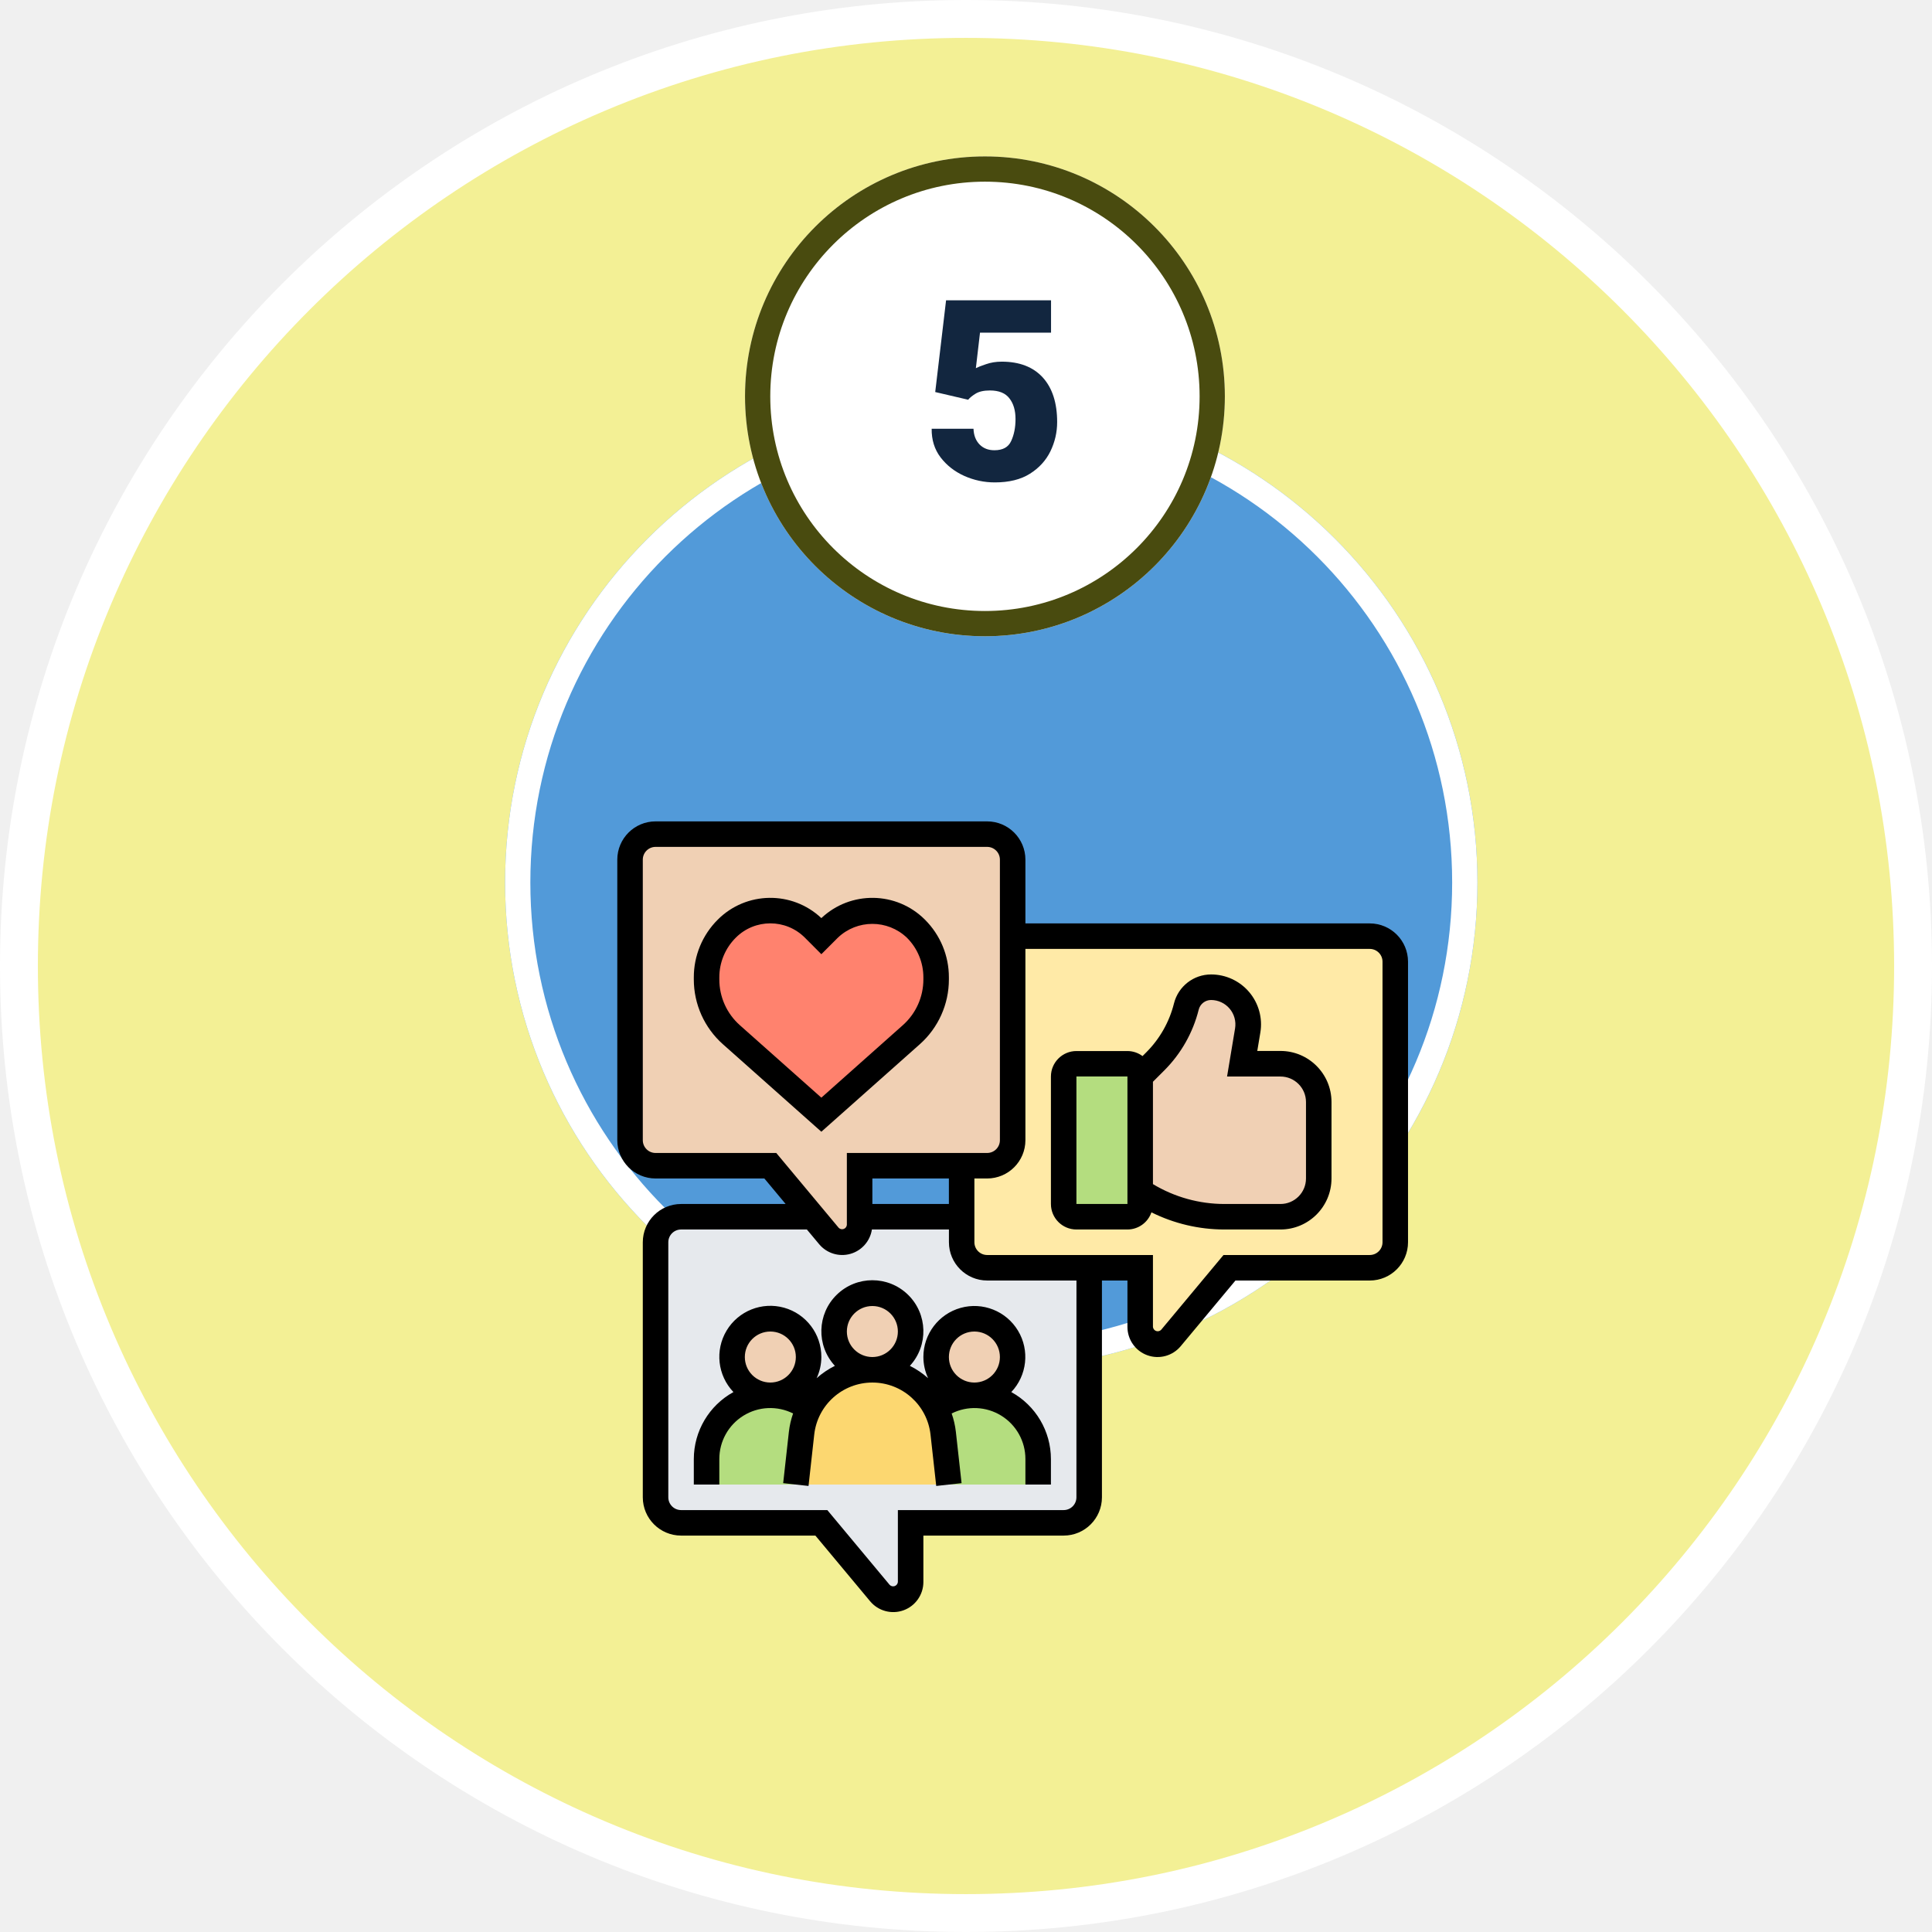
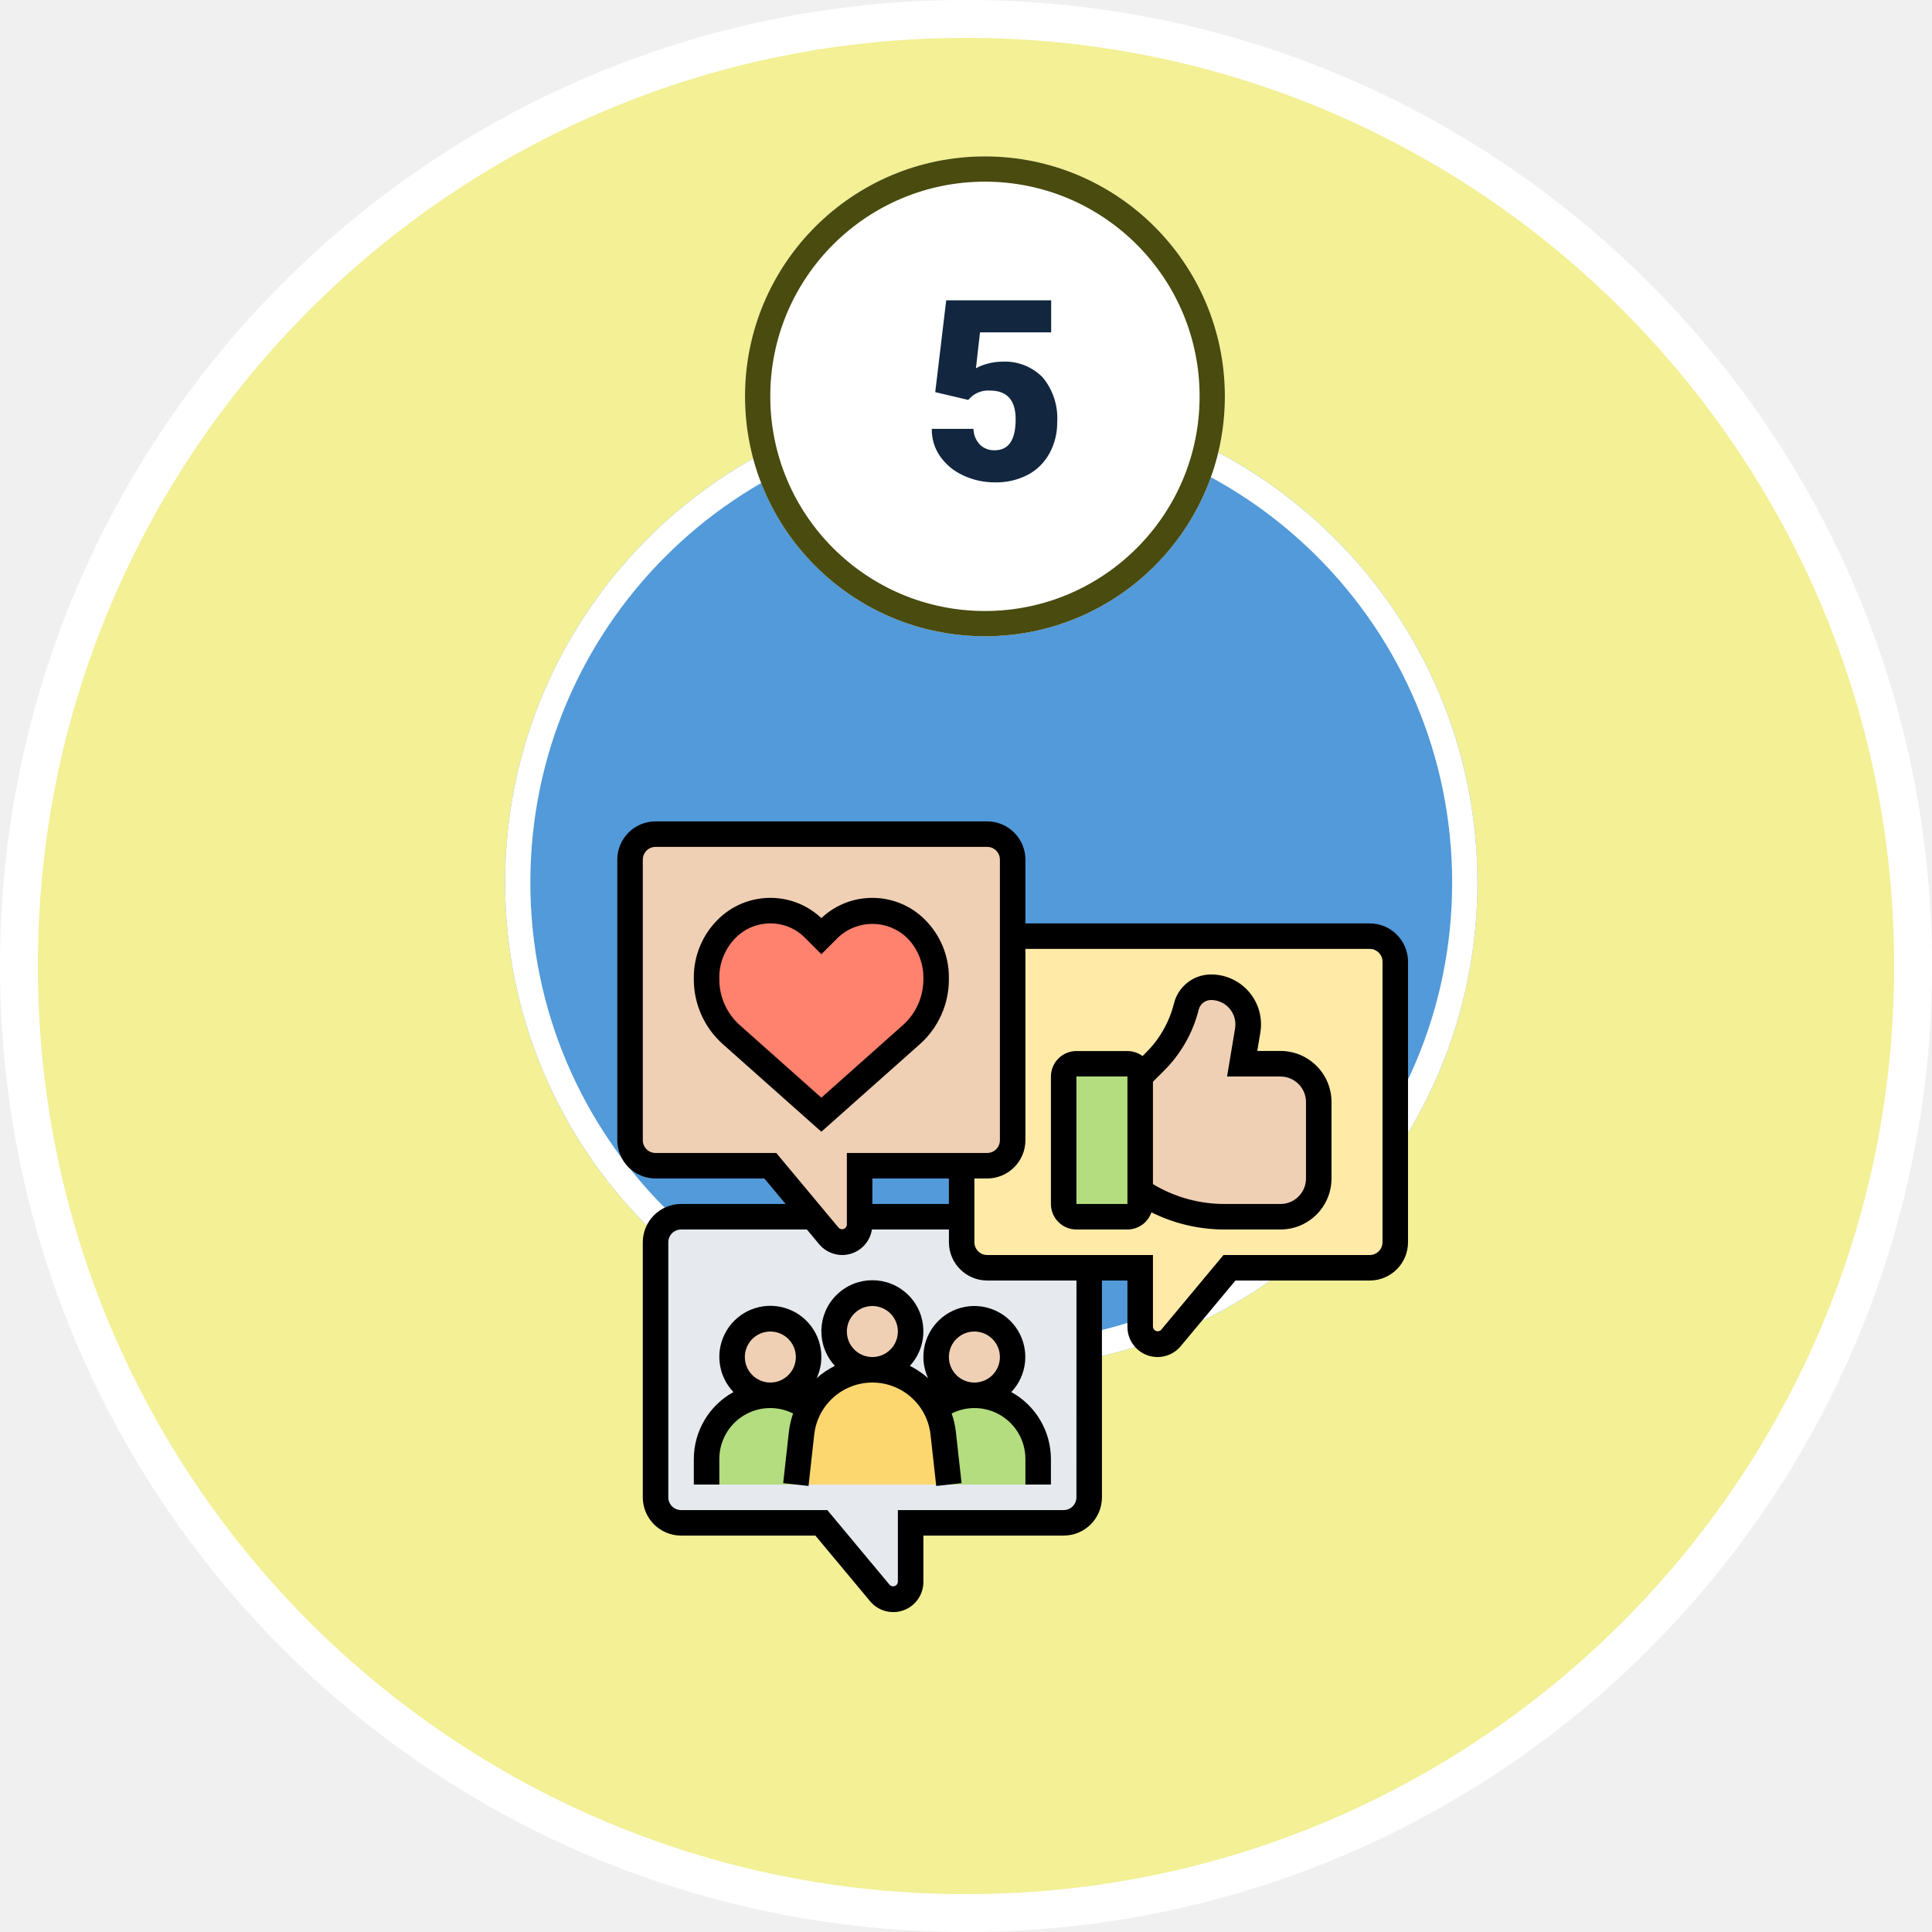
<svg xmlns="http://www.w3.org/2000/svg" width="153" height="153" viewBox="0 0 153 153">
  <g id="Grupo_72398" data-name="Grupo 72398" transform="translate(-1105 -1812)">
    <g id="Trazado_127749" data-name="Trazado 127749" transform="translate(1105 1812)" fill="#f3f095">
      <path d="M 76.5 151.5 C 66.374 151.5 56.552 149.517 47.307 145.607 C 42.863 143.727 38.577 141.401 34.568 138.692 C 30.596 136.009 26.861 132.927 23.467 129.533 C 20.073 126.139 16.991 122.404 14.308 118.432 C 11.599 114.423 9.273 110.137 7.393 105.693 C 3.483 96.448 1.5 86.626 1.5 76.5 C 1.5 66.374 3.483 56.552 7.393 47.307 C 9.273 42.863 11.599 38.577 14.308 34.568 C 16.991 30.596 20.073 26.861 23.467 23.467 C 26.861 20.073 30.596 16.991 34.568 14.308 C 38.577 11.599 42.863 9.273 47.307 7.393 C 56.552 3.483 66.374 1.5 76.5 1.5 C 86.626 1.5 96.448 3.483 105.693 7.393 C 110.137 9.273 114.423 11.599 118.432 14.308 C 122.404 16.991 126.139 20.073 129.533 23.467 C 132.927 26.861 136.009 30.596 138.692 34.568 C 141.401 38.577 143.727 42.863 145.607 47.307 C 149.517 56.552 151.5 66.374 151.5 76.5 C 151.5 86.626 149.517 96.448 145.607 105.693 C 143.727 110.137 141.401 114.423 138.692 118.432 C 136.009 122.404 132.927 126.139 129.533 129.533 C 126.139 132.927 122.404 136.009 118.432 138.692 C 114.423 141.401 110.137 143.727 105.693 145.607 C 96.448 149.517 86.626 151.5 76.5 151.5 Z" stroke="none" />
      <path d="M 76.5 3 C 66.576 3 56.951 4.943 47.891 8.775 C 43.537 10.617 39.337 12.896 35.408 15.551 C 31.515 18.181 27.854 21.201 24.528 24.528 C 21.201 27.854 18.181 31.515 15.551 35.408 C 12.896 39.337 10.617 43.537 8.775 47.891 C 4.943 56.951 3 66.576 3 76.5 C 3 86.424 4.943 96.049 8.775 105.109 C 10.617 109.463 12.896 113.663 15.551 117.592 C 18.181 121.485 21.201 125.146 24.528 128.472 C 27.854 131.799 31.515 134.819 35.408 137.449 C 39.337 140.104 43.537 142.383 47.891 144.225 C 56.951 148.057 66.576 150 76.5 150 C 86.424 150 96.049 148.057 105.109 144.225 C 109.463 142.383 113.663 140.104 117.592 137.449 C 121.485 134.819 125.146 131.799 128.472 128.472 C 131.799 125.146 134.819 121.485 137.449 117.592 C 140.104 113.663 142.383 109.463 144.225 105.109 C 148.057 96.049 150 86.424 150 76.5 C 150 66.576 148.057 56.951 144.225 47.891 C 142.383 43.537 140.104 39.337 137.449 35.408 C 134.819 31.515 131.799 27.854 128.472 24.528 C 125.146 21.201 121.485 18.181 117.592 15.551 C 113.663 12.896 109.463 10.617 105.109 8.775 C 96.049 4.943 86.424 3 76.5 3 M 76.5 0 C 118.75 0 153 34.25 153 76.5 C 153 118.75 118.75 153 76.5 153 C 34.25 153 0 118.75 0 76.5 C 0 34.25 34.25 0 76.5 0 Z" stroke="none" fill="#fff" />
    </g>
    <g id="Grupo_68500" data-name="Grupo 68500" transform="translate(72 -622)">
      <g id="Grupo_68491" data-name="Grupo 68491" transform="translate(149 -22)">
        <g id="Rectángulo_7794" data-name="Rectángulo 7794" transform="translate(924 2487.387)" fill="#529ad9" stroke="#fff" stroke-width="2">
          <rect width="77" height="77" rx="38.5" stroke="none" />
          <rect x="1" y="1" width="75" height="75" rx="37.5" fill="none" />
        </g>
        <g id="Grupo_68490" data-name="Grupo 68490" transform="translate(576 1165.387)">
          <g id="Elipse_4859" data-name="Elipse 4859" transform="translate(367 1303)" fill="#fff" stroke="#494b0f" stroke-width="2">
            <circle cx="19" cy="19" r="19" stroke="none" />
            <circle cx="19" cy="19" r="18" fill="none" />
          </g>
        </g>
-         <text id="_5" data-name="5" transform="translate(957 2494)" fill="#12263f" font-size="20" font-family="Roboto-Black, Roboto" font-weight="800">
-           <tspan x="0" y="0">5</tspan>
-         </text>
+         <path id="Trazado_130609" data-name="Trazado 130609" d="M1.064-6.945l.869-7.273h8.311v2.539H4.609L4.287-8.836A3.882,3.882,0,0,1,5.21-9.2a4.211,4.211,0,0,1,1.118-.157A4.171,4.171,0,0,1,9.585-8.1,5.055,5.055,0,0,1,10.723-4.58a5.046,5.046,0,0,1-.61,2.476A4.2,4.2,0,0,1,8.4-.4,5.411,5.411,0,0,1,5.791.2a5.822,5.822,0,0,1-2.51-.551A4.5,4.5,0,0,1,1.445-1.868,3.675,3.675,0,0,1,.791-4.039h3.3A1.867,1.867,0,0,0,4.59-2.8a1.581,1.581,0,0,0,1.182.458q1.66,0,1.66-2.456Q7.432-7.07,5.4-7.07a2.027,2.027,0,0,0-1.719.741Z" transform="translate(957 2494)" fill="#12263f" />
        <g id="medios-de-comunicacion-social" transform="translate(931.885 2520.047)">
          <g id="Grupo_68488" data-name="Grupo 68488" transform="translate(2.01 2.01)">
            <g id="Grupo_68476" data-name="Grupo 68476" transform="translate(2.02 30.3)">
              <path id="Trazado_127700" data-name="Trazado 127700" d="M24.2,56.24v4.686a1.377,1.377,0,0,1-2.434.879L17.13,56.24H6.02A2.026,2.026,0,0,1,4,54.22V34.02A2.026,2.026,0,0,1,6.02,32H16.453l1.273,1.525a1.377,1.377,0,0,0,2.434-.879V32h8.08v2.02a2.026,2.026,0,0,0,2.02,2.02h8.08V54.22a2.026,2.026,0,0,1-2.02,2.02Z" transform="translate(-4 -32)" fill="#e6e9ed" />
            </g>
            <g id="Grupo_68477" data-name="Grupo 68477" transform="translate(26.26 8.08)">
              <path id="Trazado_127701" data-name="Trazado 127701" d="M30.02,28.18a2.026,2.026,0,0,0,2.02-2.02V10H60.32a2.026,2.026,0,0,1,2.02,2.02V34.24a2.026,2.026,0,0,1-2.02,2.02H49.21l-4.636,5.565a1.377,1.377,0,0,1-2.434-.879V36.26H30.02A2.026,2.026,0,0,1,28,34.24V28.18Z" transform="translate(-28 -10)" fill="#ffeaa7" />
            </g>
            <g id="Grupo_68478" data-name="Grupo 68478" transform="translate(0)">
              <path id="Trazado_127702" data-name="Trazado 127702" d="M32.3,10.08V26.24a2.026,2.026,0,0,1-2.02,2.02H20.18v4.686a1.377,1.377,0,0,1-2.434.879L16.473,32.3,13.11,28.26H4.02A2.026,2.026,0,0,1,2,26.24V4.02A2.026,2.026,0,0,1,4.02,2H30.28A2.026,2.026,0,0,1,32.3,4.02Z" transform="translate(-2 -2)" fill="#f0d0b4" />
            </g>
            <g id="Grupo_68479" data-name="Grupo 68479" transform="translate(6.06 44.44)">
              <path id="Trazado_127703" data-name="Trazado 127703" d="M16.11,47.04A5.59,5.59,0,0,0,15.525,49l-.454,4.07H8V51.05A5.052,5.052,0,0,1,13.05,46a4.976,4.976,0,0,1,3.06,1.04Z" transform="translate(-8 -46)" fill="#b4dd7f" />
            </g>
            <g id="Grupo_68480" data-name="Grupo 68480" transform="translate(24.21 44.44)">
              <path id="Trazado_127704" data-name="Trazado 127704" d="M34.08,51.05v2.02H27.01L26.556,49a5.59,5.59,0,0,0-.586-1.959A4.976,4.976,0,0,1,29.03,46a5.035,5.035,0,0,1,5.05,5.05Z" transform="translate(-25.97 -46)" fill="#b4dd7f" />
            </g>
            <g id="Grupo_68481" data-name="Grupo 68481" transform="translate(13.13 42.42)">
              <path id="Trazado_127705" data-name="Trazado 127705" d="M26.666,49.02l.455,4.07H15l.455-4.07A5.624,5.624,0,0,1,21.06,44a5.681,5.681,0,0,1,3.767,1.434A5.982,5.982,0,0,1,26.08,47.06,5.59,5.59,0,0,1,26.666,49.02Z" transform="translate(-15 -44)" fill="#fcd770" />
            </g>
            <g id="Grupo_68482" data-name="Grupo 68482" transform="translate(24.017 38.198)">
              <circle id="Elipse_4894" data-name="Elipse 4894" cx="3.229" cy="3.229" r="3.229" transform="translate(0 0)" fill="#f0d0b4" />
            </g>
            <g id="Grupo_68483" data-name="Grupo 68483" transform="translate(15.944 36.584)">
              <ellipse id="Elipse_4895" data-name="Elipse 4895" cx="3.229" cy="2.826" rx="3.229" ry="2.826" transform="translate(0 0)" fill="#f0d0b4" />
            </g>
            <g id="Grupo_68484" data-name="Grupo 68484" transform="translate(7.87 38.198)">
              <circle id="Elipse_4896" data-name="Elipse 4896" cx="3.229" cy="3.229" r="3.229" transform="translate(0 0)" fill="#f0d0b4" />
            </g>
            <g id="Grupo_68485" data-name="Grupo 68485" transform="translate(6.06 6.06)">
              <path id="Trazado_127706" data-name="Trazado 127706" d="M26.18,13.292v.162a5.88,5.88,0,0,1-1.959,4.373L17.09,24.16,9.959,17.827A5.88,5.88,0,0,1,8,13.454v-.162A5.475,5.475,0,0,1,9.606,9.424a4.877,4.877,0,0,1,6.888,0l.6.6.6-.6a4.877,4.877,0,0,1,6.888,0A5.475,5.475,0,0,1,26.18,13.292Z" transform="translate(-8 -8)" fill="#ff826e" />
            </g>
            <g id="Grupo_68486" data-name="Grupo 68486" transform="translate(34.34 18.18)">
              <path id="Trazado_127707" data-name="Trazado 127707" d="M42.06,30.1v1.01a1.013,1.013,0,0,1-1.01,1.01H37.01A1.013,1.013,0,0,1,36,31.11V21.01A1.013,1.013,0,0,1,37.01,20h4.04a1.013,1.013,0,0,1,1.01,1.01Z" transform="translate(-36 -20)" fill="#b4dd7f" />
            </g>
            <g id="Grupo_68487" data-name="Grupo 68487" transform="translate(40.4 12.12)">
              <path id="Trazado_127708" data-name="Trazado 127708" d="M56.14,23.09v6.06a3.026,3.026,0,0,1-3.03,3.03H48.676A12.063,12.063,0,0,1,42,30.16V21.07l1.2-1.2a9.379,9.379,0,0,0,2.454-4.343A2.011,2.011,0,0,1,47.616,14a2.939,2.939,0,0,1,2.9,3.424L50.08,20.06h3.03a3.026,3.026,0,0,1,3.03,3.03Z" transform="translate(-42 -14)" fill="#f0d0b4" />
            </g>
          </g>
          <g id="Grupo_68489" data-name="Grupo 68489" transform="translate(1 1)">
            <path id="Trazado_127709" data-name="Trazado 127709" d="M27.2,13.463V13.3a6.434,6.434,0,0,0-1.9-4.58A5.887,5.887,0,0,0,17.1,8.6a5.887,5.887,0,0,0-8.2.119A6.434,6.434,0,0,0,7,13.3v.159a6.864,6.864,0,0,0,2.3,5.126l7.8,6.933,7.8-6.932a6.862,6.862,0,0,0,2.3-5.127ZM17.1,22.819,10.644,17.08A4.841,4.841,0,0,1,9.02,13.463V13.3a4.428,4.428,0,0,1,1.306-3.152,3.867,3.867,0,0,1,5.468,0L17.1,11.458l1.306-1.306a3.962,3.962,0,0,1,5.468,0A4.428,4.428,0,0,1,25.18,13.3v.159a4.843,4.843,0,0,1-1.624,3.617Z" transform="translate(-0.94 -0.94)" />
            <path id="Trazado_127710" data-name="Trazado 127710" d="M60.59,9.08H33.32V4.03A3.034,3.034,0,0,0,30.29,1H4.03A3.034,3.034,0,0,0,1,4.03V26.25a3.034,3.034,0,0,0,3.03,3.03h8.617l1.684,2.02H6.05a3.034,3.034,0,0,0-3.03,3.03v20.2a3.034,3.034,0,0,0,3.03,3.03H16.687l4.335,5.2a2.385,2.385,0,0,0,4.218-1.527V57.56H36.35a3.034,3.034,0,0,0,3.03-3.03V37.36H41.4v3.674a2.385,2.385,0,0,0,4.218,1.527l4.335-5.2H60.59a3.034,3.034,0,0,0,3.03-3.03V12.11a3.034,3.034,0,0,0-3.03-3.03Zm-47,18.18H4.03a1.011,1.011,0,0,1-1.01-1.01V4.03A1.011,1.011,0,0,1,4.03,3.02H30.29A1.011,1.011,0,0,1,31.3,4.03V26.25a1.011,1.011,0,0,1-1.01,1.01H19.18v5.694a.378.378,0,0,1-.646.233ZM27.26,29.28V31.3H21.2V29.28Zm10.1,25.25a1.011,1.011,0,0,1-1.01,1.01H23.22v5.694a.378.378,0,0,1-.646.233L17.633,55.54H6.05a1.011,1.011,0,0,1-1.01-1.01V34.33a1.011,1.011,0,0,1,1.01-1.01h9.964l.969,1.161a2.378,2.378,0,0,0,4.18-1.161h6.1v1.01a3.034,3.034,0,0,0,3.03,3.03h7.07ZM61.6,34.33a1.011,1.011,0,0,1-1.01,1.01H49.007l-4.941,5.928a.379.379,0,0,1-.646-.233V35.34H30.29a1.011,1.011,0,0,1-1.01-1.01V29.28h1.01a3.034,3.034,0,0,0,3.03-3.03V11.1H60.59a1.011,1.011,0,0,1,1.01,1.01Z" transform="translate(-1 -1)" />
            <path id="Trazado_127711" data-name="Trazado 127711" d="M25.18,43.06a4,4,0,0,0,.374,1.674,6.664,6.664,0,0,0-1.444-.977,4.04,4.04,0,1,0-5.939,0,6.664,6.664,0,0,0-1.444.977A4,4,0,0,0,17.1,43.06a4.04,4.04,0,1,0-6.962,2.774A6.063,6.063,0,0,0,7,51.14v2.02H9.02V51.14a4.032,4.032,0,0,1,5.842-3.611,6.719,6.719,0,0,0-.333,1.448l-.452,4.07,2.007.223.452-4.07a4.633,4.633,0,0,1,9.209,0l.452,4.07,2.007-.223-.452-4.07a6.66,6.66,0,0,0-.333-1.448A4.032,4.032,0,0,1,33.26,51.14v2.02h2.02V51.14a6.063,6.063,0,0,0-3.138-5.306A4.036,4.036,0,1,0,25.18,43.06ZM13.06,45.08a2.02,2.02,0,1,1,2.02-2.02A2.022,2.022,0,0,1,13.06,45.08Zm8.08-2.02a2.02,2.02,0,1,1,2.02-2.02A2.022,2.022,0,0,1,21.14,43.06Zm10.1,0a2.02,2.02,0,1,1-2.02-2.02A2.022,2.022,0,0,1,31.24,43.06Z" transform="translate(-0.94 -0.64)" />
            <path id="Trazado_127712" data-name="Trazado 127712" d="M53.18,19.06H51.342l.243-1.458a3.952,3.952,0,0,0-3.9-4.6,3.028,3.028,0,0,0-2.94,2.295,8.332,8.332,0,0,1-2.191,3.87l-.3.3a2.005,2.005,0,0,0-1.2-.4H37.02A2.022,2.022,0,0,0,35,21.08v10.1a2.022,2.022,0,0,0,2.02,2.02h4.04a2.016,2.016,0,0,0,1.9-1.359A12.984,12.984,0,0,0,48.741,33.2H53.18a4.044,4.044,0,0,0,4.04-4.04V23.1A4.044,4.044,0,0,0,53.18,19.06ZM37.02,31.18V21.08h4.04v10.1ZM55.2,29.16a2.022,2.022,0,0,1-2.02,2.02H48.741a10.975,10.975,0,0,1-5.661-1.574V21.5l.9-.9a10.353,10.353,0,0,0,2.723-4.809,1.008,1.008,0,0,1,.98-.765,1.932,1.932,0,0,1,1.9,2.25l-.634,3.81H53.18A2.022,2.022,0,0,1,55.2,23.1Z" transform="translate(-0.66 -0.88)" />
          </g>
        </g>
      </g>
      <rect id="Rectángulo_7799" data-name="Rectángulo 7799" width="96" height="124" transform="translate(1060 2442)" fill="none" />
    </g>
  </g>
</svg>
